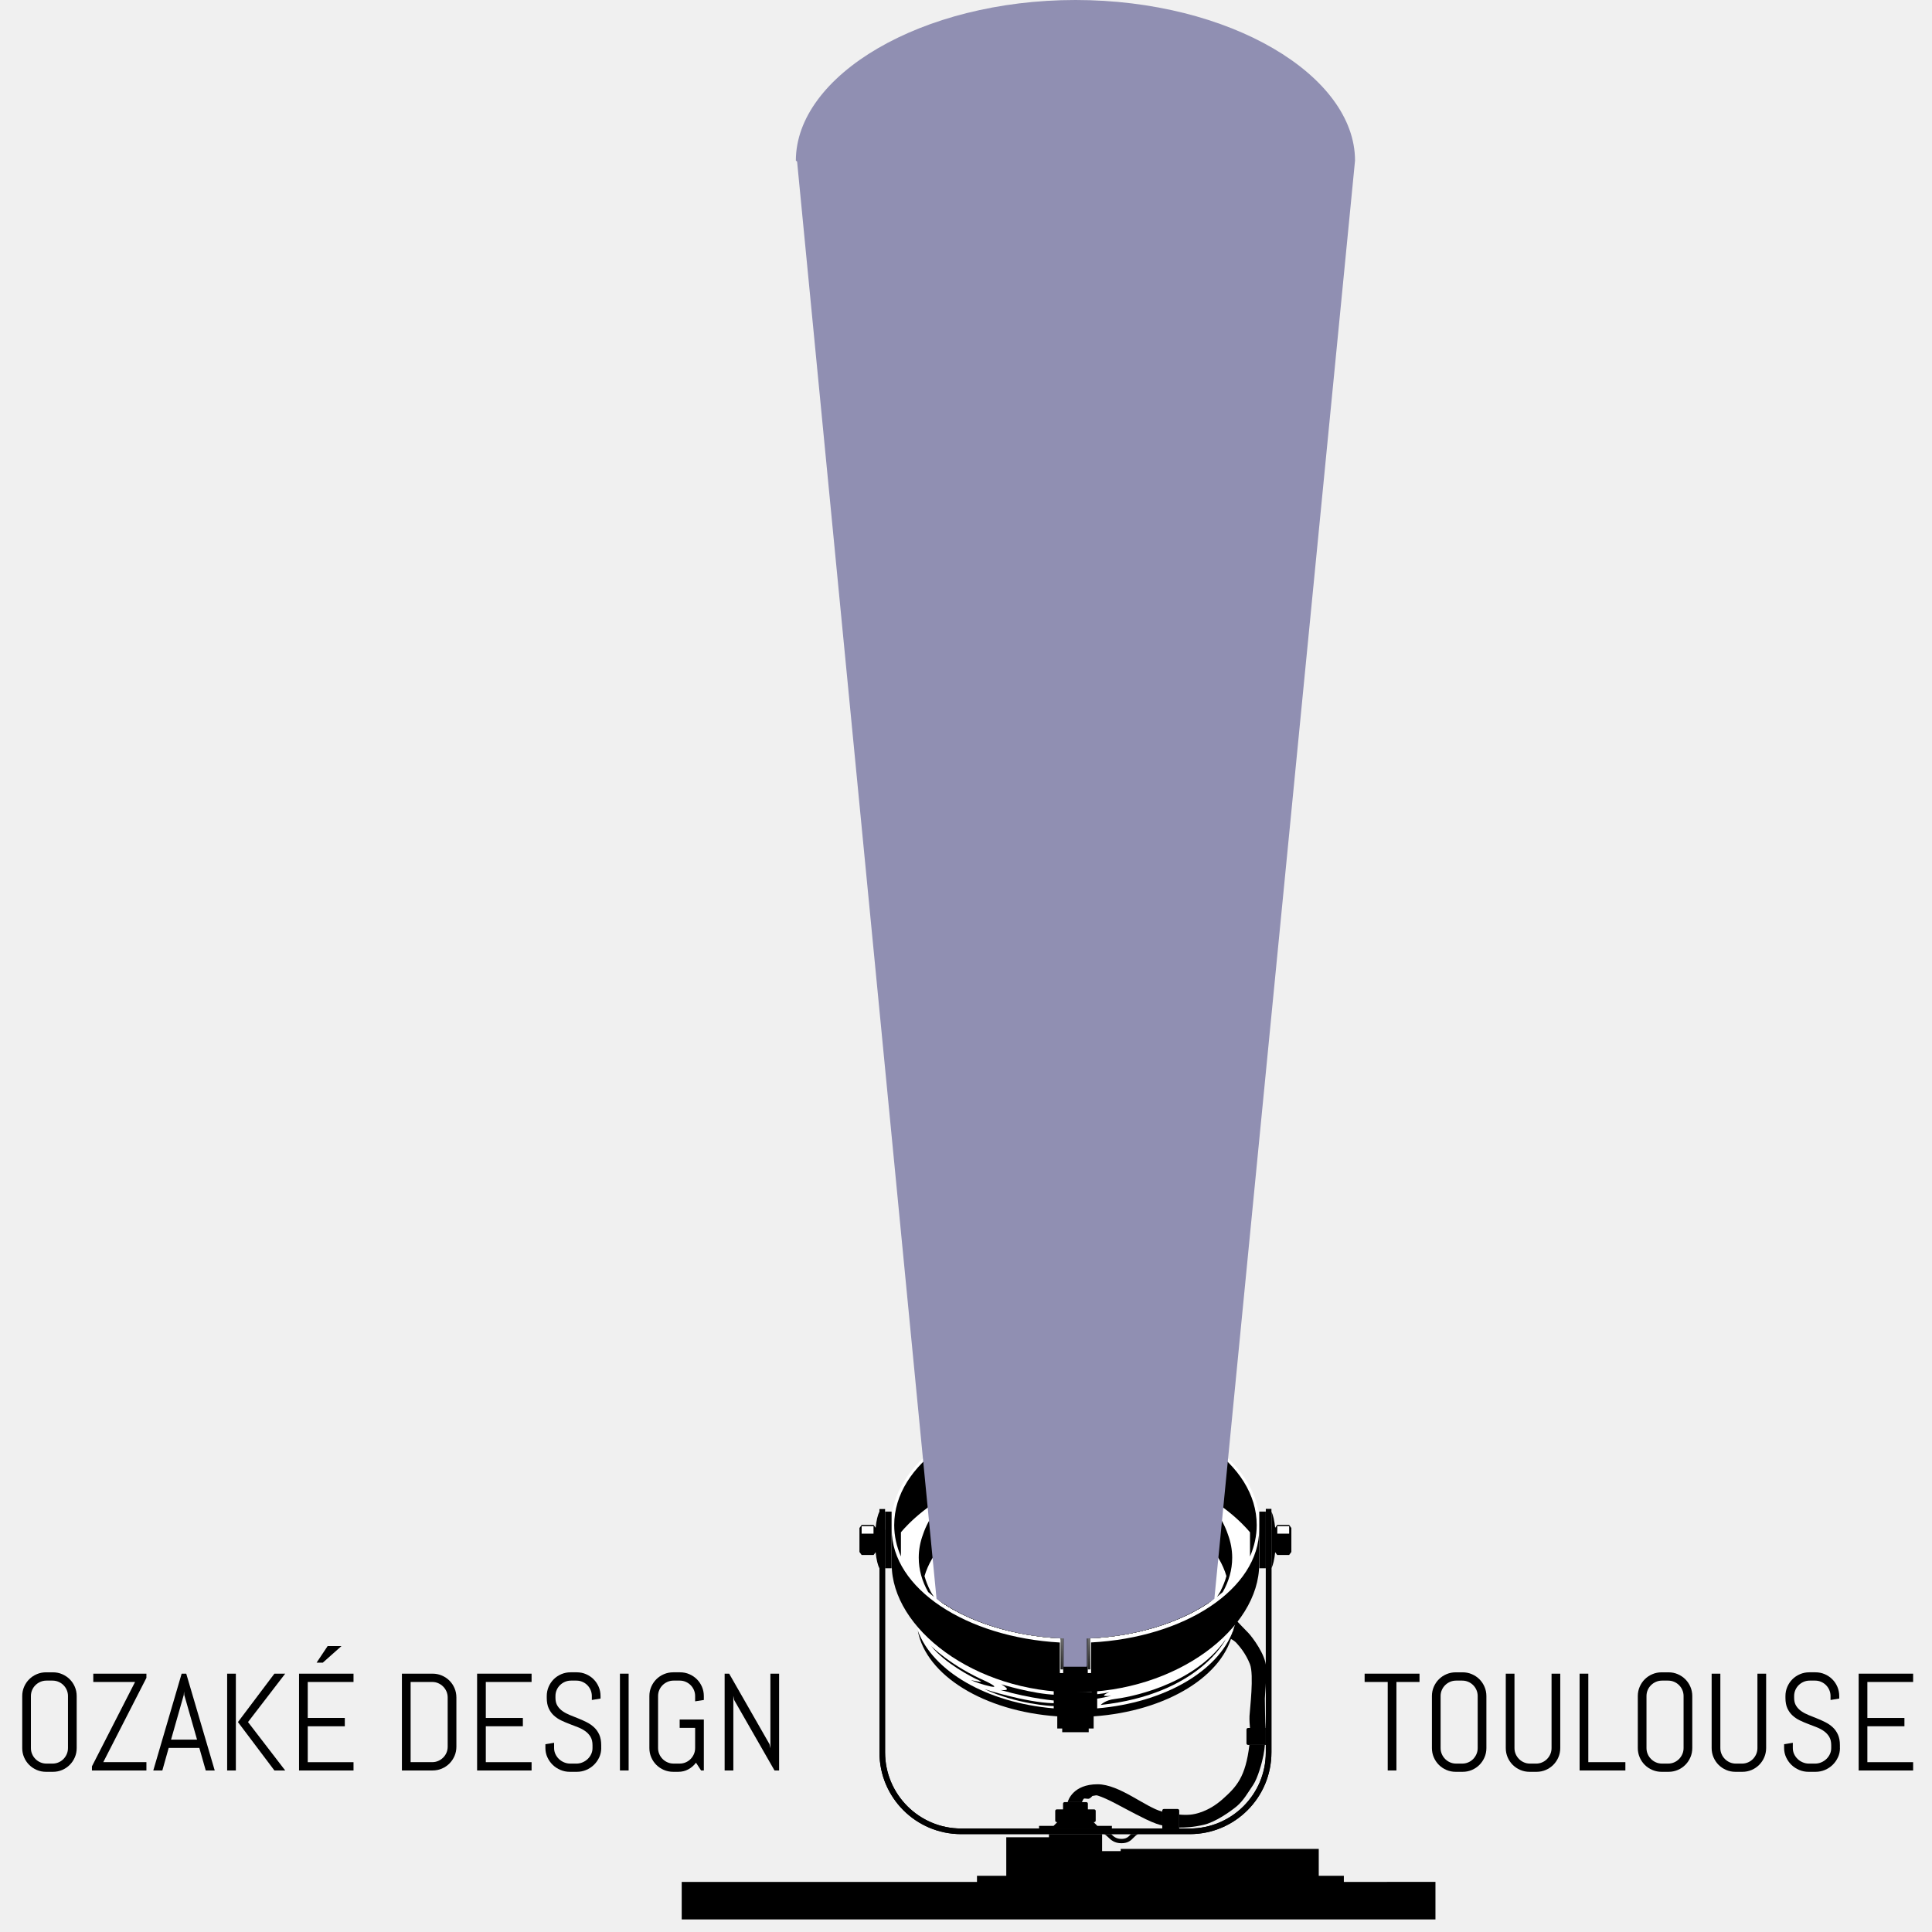
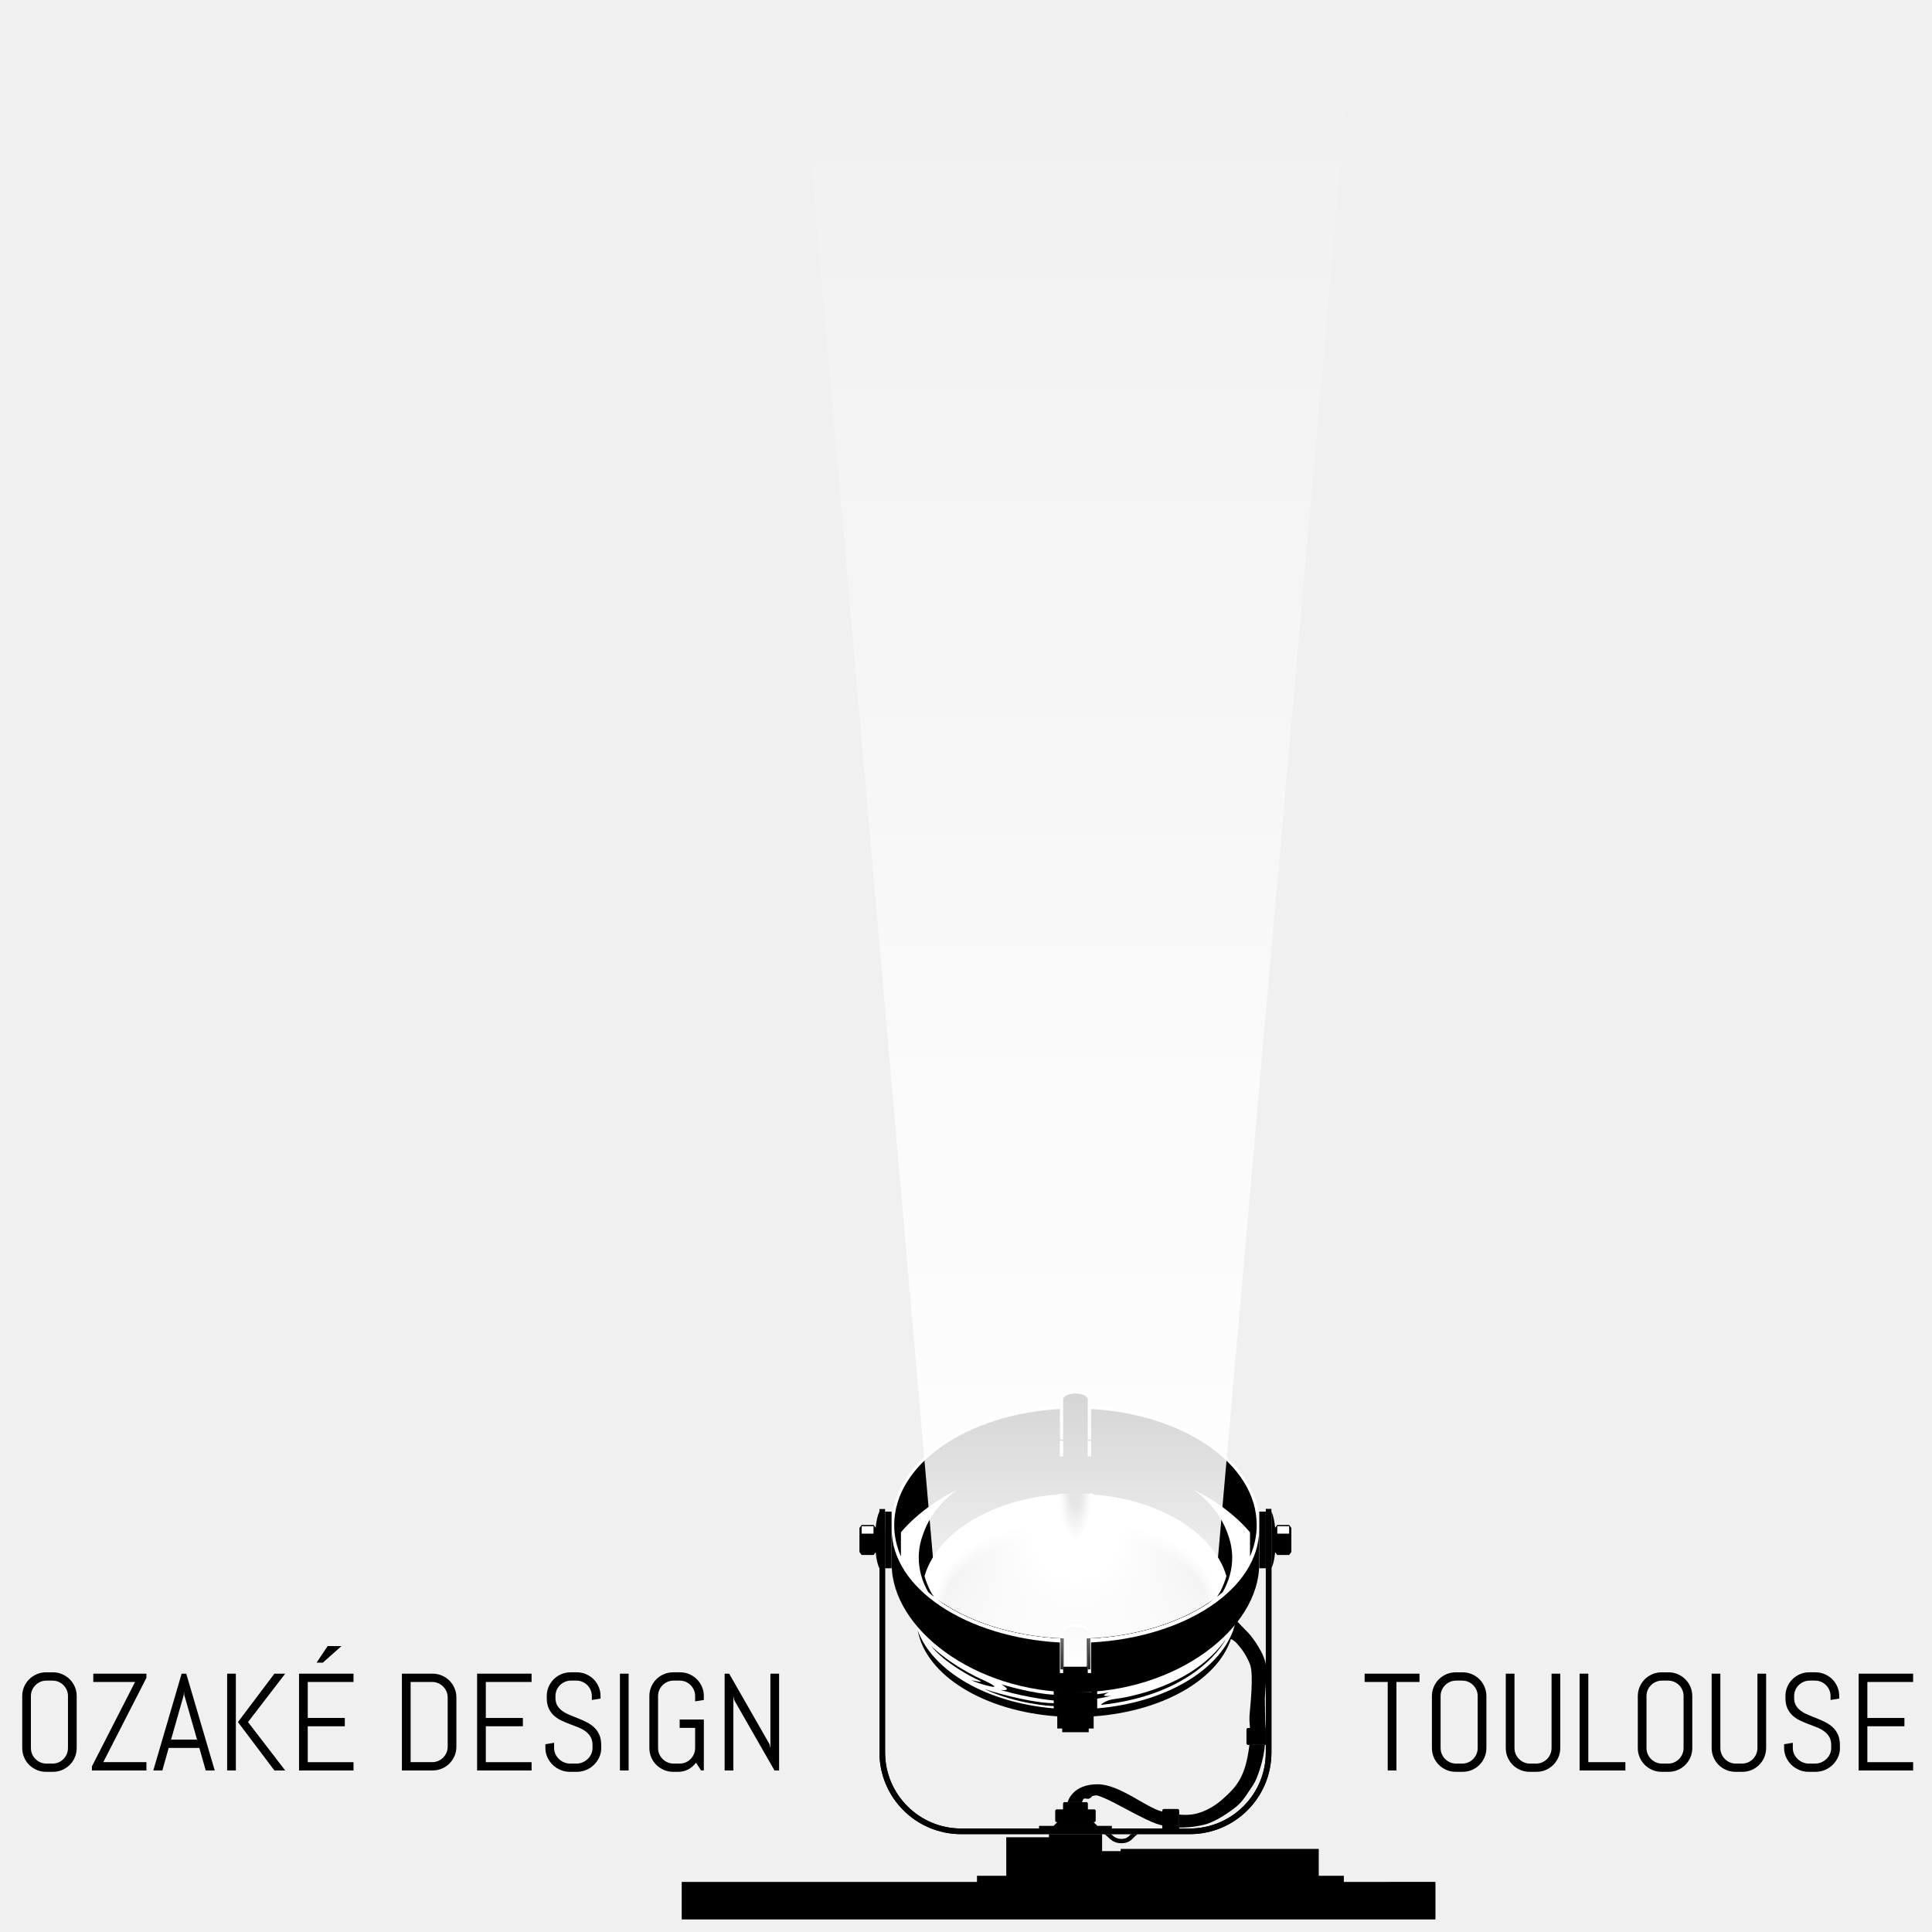
<svg xmlns="http://www.w3.org/2000/svg" version="1.1" x="0px" y="0px" width="217.888px" height="217.975px" viewBox="0 0 217.888 217.975" enable-background="new 0 0 217.888 217.975" xml:space="preserve">
  <g id="pin_reflection">
    <g>
      <polygon points="161.953,212.318 151.618,212.326 151.618,211.632 148.786,211.632 148.786,208.599 126.439,208.599     126.439,208.85 124.343,208.85 124.343,206.932 118.344,206.932 118.344,207.285 113.531,207.285 113.531,211.632     110.227,211.632 110.227,212.326 76.913,212.326 76.913,216.558 161.953,216.558   " />
      <path d="M123.807,206.003l-0.422-0.422l-0.018-0.001h0.078c0.098,0,0.176-0.078,0.176-0.176v-1.088    c0-0.098-0.078-0.176-0.176-0.176h-0.707v-0.644c0-0.096-0.078-0.174-0.176-0.174h-2.452c-0.096,0-0.175,0.078-0.175,0.174v0.644    h-0.705c-0.098,0-0.176,0.078-0.176,0.176v1.088c0,0.098,0.078,0.176,0.176,0.176h0.06l-0.423,0.423h-1.637v0.295h8.217v-0.295    H123.807z" />
      <path d="M133.043,206.298v-2.023c0-0.098-0.079-0.178-0.176-0.178h-1.559c-0.097,0-0.177,0.08-0.177,0.178v2.023H133.043z" />
      <path d="M140.808,196.869h2.006v-1.91h-2.006c-0.097,0-0.177,0.079-0.177,0.176v1.558    C140.631,196.791,140.711,196.869,140.808,196.869z" />
      <path d="M99.859,170.253v27.466c0,4.731,3.847,8.579,8.577,8.579h25.803c4.726,0,8.574-3.848,8.574-8.579v-27.485h0.634v27.485    c0,5.089-4.123,9.214-9.209,9.214h-25.803c-5.088,0-9.212-4.125-9.212-9.214v-27.466H99.859z" />
      <path d="M140.962,196.869c-0.43,3.621-1.441,4.71-3.015,6.112c-1.58,1.408-3.074,1.706-3.657,1.756    c-0.439,0.036-0.941,0.022-1.248-0.015v1.471c0.695-0.002,1.528-0.027,2.773-0.314c1.297-0.297,2.95-1.457,3.714-2.085    c0.764-0.631,1.314-1.622,1.847-2.399c0.533-0.78,1.012-2.534,1.173-3.362c0.089-0.465,0.134-0.882,0.157-1.163H140.962z" />
      <path d="M123.831,201.307c-2.769,0-3.325,1.831-3.373,2.014h1.609c0.023-0.051,0.149-0.342,0.216-0.387    c0.075-0.05,0.275,0.013,0.496,0.013c0.22,0,0.465-0.319,0.465-0.319s0.245-0.049,0.417-0.072    c0.171-0.025,0.929,0.293,1.592,0.612c0.661,0.318,2.643,1.419,4.014,2.08c0.979,0.472,1.531,0.632,1.865,0.701v-1.558    C129.28,203.94,126.326,201.307,123.831,201.307z" />
      <path d="M142.852,188.126c-0.049-1.452-1.606-3.47-1.992-3.874c-0.388-0.403-1.218-1.25-1.282-1.333l-0.051-0.371    c-0.159,0.789-0.71,2.327-0.71,2.327s0.425,0.205,0.69,0.498c0.335,0.368,1.044,1.176,1.518,2.389    c0.472,1.211-0.018,5.125-0.051,5.833c-0.021,0.473,0.022,1.037,0.053,1.363h1.767c-0.06-0.55-0.088-2.946-0.088-3.325    C142.707,191.239,142.903,189.575,142.852,188.126z" />
      <path d="M99.859,172.598v25.121c0,4.731,3.847,8.579,8.577,8.579h25.803c4.726,0,8.574-3.848,8.574-8.579v-25.121h0.634v25.121    c0,5.089-4.123,9.214-9.209,9.214h-25.803c-5.088,0-9.212-4.125-9.212-9.214v-25.121H99.859z" />
      <path d="M127.602,206.932c-0.02,0.02-0.039,0.041-0.06,0.062c-0.261,0.266-0.467,0.477-1.016,0.477    c-0.598,0-0.871-0.261-1.16-0.539h-0.796c0.165,0.078,0.3,0.2,0.452,0.347c0.314,0.304,0.704,0.68,1.504,0.68    c0.755,0,1.079-0.33,1.365-0.624c0.164-0.168,0.309-0.314,0.529-0.403H127.602z" />
      <path fill="#FFFFFF" d="M123.224,158.656c10.613,0.622,18.926,6.424,18.926,13.489c0,2.783-1.291,5.368-3.505,7.52    c0.403,0.891,0.623,1.826,0.623,2.79c0,5.898-8.027,10.675-17.932,10.675c-9.904,0-17.933-4.777-17.933-10.675    c0-0.965,0.219-1.9,0.622-2.79c-2.212-2.151-3.505-4.737-3.505-7.521c0-7.052,8.287-12.846,18.871-13.485l0.187,0.312    l-0.189,5.521l3.836-0.084l-0.127-5.437L123.224,158.656z" />
      <g>
        <g>
          <path d="M145.448,172.055h-1.351l-0.229,0.312c-0.082-0.809-0.232-1.451-0.42-1.803v6.36c0.188-0.348,0.338-0.991,0.42-1.799      l0.229,0.311h1.351l0.248-0.34v-2.703L145.448,172.055z" />
        </g>
        <rect x="144.109" y="172.195" fill="#FFFFFF" width="1.339" height="0.836" />
      </g>
      <g>
        <g>
          <path d="M99.225,170.547c-0.193,0.346-0.349,0.996-0.432,1.82l-0.228-0.312h-1.352l-0.247,0.339v2.703l0.247,0.34h1.352      l0.228-0.311c0.083,0.822,0.238,1.474,0.432,1.818V170.547z" />
        </g>
        <rect x="97.213" y="172.195" fill="#FFFFFF" width="1.34" height="0.836" />
      </g>
      <rect x="99.859" y="170.547" width="0.733" height="6.389" />
      <rect x="142.078" y="170.547" width="0.733" height="6.389" />
      <path d="M139.126,183.964c-1.702,4.602-7.787,8.142-15.337,8.781v-1.974h-4.904v1.974c-7.547-0.639-13.632-4.178-15.338-8.777    c0.939,5.073,7.485,9.097,15.737,9.677v1.37h0.558v0.418h2.99v-0.418h0.558v-1.37    C131.644,193.065,138.189,189.038,139.126,183.964z" />
      <path d="M123.357,192.6l-4.7-0.126c0,0-3.879-0.176-7.592-1.904c0,0,4.568,1.496,7.735,1.592l4.597,0.356L123.357,192.6z" />
      <path d="M138.304,184.928c-3.747,5.426-11.401,6.627-12.525,6.758c-1.123,0.131-1.593,0.672-1.593,0.672    C135.276,191.162,138.304,184.928,138.304,184.928z" />
      <path d="M112.957,190.022c0,0,3.551,1.098,6.147,1.19l0.064,0.667c0,0-2.693-0.18-6.313-1.215c0,0,0.752,0.091,0.752-0.093    C113.607,190.389,112.957,190.022,112.957,190.022z" />
      <path d="M105.06,185.715c0,0,2.245,2.26,6.195,3.982c0,0,2.195,1.062-0.169,0.403c-0.927-0.259-1.552-0.546-1.552-0.546    s1.759,0.401,0.917,0.03C109.61,189.211,106.59,187.634,105.06,185.715z" />
      <path d="M123.331,191.171c0,0,1.095-0.03,1.845-0.273c0,0-0.649,0.273-0.615,0.395c0.034,0.122,0.82,0.031,0.82,0.031    s-1.332,0.336-2.016,0.366L123.331,191.171z" />
      <g>
        <g>
          <path fill="#FFFFFF" d="M137.047,180.349c0-4.811-7.032-9.064-15.71-9.064c-8.676,0-15.712,4.253-15.712,9.064      c0.022,0.019,0.048,0.04,0.07,0.06c3.5,2.547,8.595,4.211,14.322,4.438v3.187h2.598v-3.185      c5.784-0.222,10.927-1.908,14.432-4.489C137.046,180.354,137.047,180.352,137.047,180.349z" />
          <radialGradient id="SVGID_1_" cx="121.336" cy="171.375" r="18.092" gradientUnits="userSpaceOnUse">
            <stop offset="0.286" style="stop-color:#FFFFFF" />
            <stop offset="1" style="stop-color:#F3F3F3" />
          </radialGradient>
          <path fill="url(#SVGID_1_)" d="M121.337,171.375c-8.653,0-15.669,4.223-15.674,9.001c0.022,0.019,0.047,0.039,0.07,0.059      c3.382,2.448,8.241,4.075,13.717,4.385c0.183,0.01,0.366,0.03,0.55,0.037l0,3.191h2.611l0.022-0.178l0-3.008      c0.118-0.005,0.235-0.024,0.352-0.03c5.613-0.277,10.596-1.936,14.025-4.457C137.004,175.598,129.992,171.375,121.337,171.375z" />
          <radialGradient id="SVGID_2_" cx="121.337" cy="171.465" r="18.028" gradientUnits="userSpaceOnUse">
            <stop offset="0.286" style="stop-color:#FFFFFF" />
            <stop offset="1" style="stop-color:#E7E7E7" />
          </radialGradient>
          <path fill="url(#SVGID_2_)" d="M121.338,171.465c-8.629,0-15.627,4.193-15.636,8.937c0.022,0.018,0.047,0.039,0.07,0.058      c3.382,2.435,8.229,4.053,13.69,4.36c0.173,0.01,0.348,0.039,0.522,0.046l0,3.195h2.625l0.043-0.169l0-3.017      c0.112-0.004,0.223-0.038,0.335-0.044c5.593-0.276,10.559-1.926,13.986-4.432C136.962,175.657,129.968,171.465,121.338,171.465z      " />
          <radialGradient id="SVGID_3_" cx="121.337" cy="171.556" r="17.964" gradientUnits="userSpaceOnUse">
            <stop offset="0.286" style="stop-color:#FFFFFF" />
            <stop offset="1" style="stop-color:#DBDBDB" />
          </radialGradient>
          <path fill="url(#SVGID_3_)" d="M121.338,171.556c-8.605,0-15.584,4.162-15.598,8.874c0.022,0.018,0.047,0.038,0.069,0.057      c3.382,2.422,8.217,4.031,13.662,4.336c0.164,0.009,0.329,0.049,0.495,0.056l0.001,3.199h2.638l0.065-0.16l0-3.027      c0.106-0.004,0.212-0.052,0.317-0.058c5.573-0.275,10.523-1.916,13.948-4.406C136.919,175.717,129.944,171.556,121.338,171.556z      " />
          <radialGradient id="SVGID_4_" cx="121.338" cy="171.647" r="17.9" gradientUnits="userSpaceOnUse">
            <stop offset="0.286" style="stop-color:#FFFFFF" />
            <stop offset="1" style="stop-color:#CECECE" />
          </radialGradient>
          <path fill="url(#SVGID_4_)" d="M121.339,171.647c-8.582,0-15.542,4.132-15.561,8.81c0.022,0.018,0.047,0.038,0.069,0.056      c3.381,2.409,8.205,4.009,13.635,4.311c0.155,0.009,0.311,0.059,0.468,0.065l0.001,3.204h2.651l0.086-0.151l-0.001-3.036      c0.1-0.004,0.2-0.066,0.299-0.071c5.553-0.274,10.487-1.905,13.91-4.381C136.876,175.777,129.921,171.647,121.339,171.647z" />
          <radialGradient id="SVGID_5_" cx="121.338" cy="171.737" r="17.836" gradientUnits="userSpaceOnUse">
            <stop offset="0.286" style="stop-color:#FFFFFF" />
            <stop offset="1" style="stop-color:#C2C2C2" />
          </radialGradient>
          <path fill="url(#SVGID_5_)" d="M121.339,171.737c-8.558,0-15.499,4.101-15.523,8.747c0.022,0.018,0.046,0.037,0.069,0.055      c3.381,2.396,8.194,3.987,13.608,4.287c0.146,0.008,0.293,0.068,0.44,0.074l0.001,3.208h2.665l0.108-0.142l-0.001-3.045      c0.094-0.004,0.188-0.08,0.282-0.085c5.533-0.274,10.451-1.895,13.872-4.355C136.834,175.837,129.897,171.737,121.339,171.737z" />
          <radialGradient id="SVGID_6_" cx="121.339" cy="171.828" r="17.772" gradientUnits="userSpaceOnUse">
            <stop offset="0.286" style="stop-color:#FFFFFF" />
            <stop offset="1" style="stop-color:#B6B6B6" />
          </radialGradient>
          <path fill="url(#SVGID_6_)" d="M121.34,171.828c-8.534,0-15.457,4.071-15.485,8.683c0.022,0.017,0.046,0.036,0.068,0.055      c3.381,2.383,8.182,3.965,13.58,4.262c0.137,0.008,0.275,0.078,0.413,0.083l0.001,3.212h2.678l0.13-0.133l-0.001-3.054      c0.088-0.003,0.176-0.094,0.264-0.099c5.513-0.273,10.415-1.884,13.833-4.33C136.791,175.897,129.873,171.828,121.34,171.828z" />
          <radialGradient id="SVGID_7_" cx="121.339" cy="171.918" r="17.708" gradientUnits="userSpaceOnUse">
            <stop offset="0.286" style="stop-color:#FFFFFF" />
            <stop offset="1" style="stop-color:#AAAAAA" />
          </radialGradient>
          <path fill="url(#SVGID_7_)" d="M121.341,171.918c-8.511,0-15.414,4.041-15.447,8.62c0.022,0.017,0.046,0.036,0.068,0.054      c3.381,2.37,8.17,3.943,13.553,4.237c0.128,0.007,0.256,0.087,0.385,0.093l0.002,3.216h2.692l0.151-0.124l-0.001-3.063      c0.082-0.003,0.165-0.109,0.247-0.113c5.493-0.272,10.379-1.874,13.795-4.304C136.748,175.957,129.85,171.918,121.341,171.918z" />
          <radialGradient id="SVGID_8_" cx="121.34" cy="172.009" r="17.644" gradientUnits="userSpaceOnUse">
            <stop offset="0.286" style="stop-color:#FFFFFF" />
            <stop offset="1" style="stop-color:#9E9E9E" />
          </radialGradient>
          <path fill="url(#SVGID_8_)" d="M121.341,172.009c-8.487,0-15.372,4.01-15.409,8.556c0.022,0.017,0.046,0.035,0.068,0.053      c3.381,2.357,8.158,3.921,13.525,4.213c0.119,0.007,0.238,0.097,0.358,0.102l0.002,3.22h2.705l0.173-0.115l-0.001-3.072      c0.077-0.003,0.153-0.123,0.229-0.126c5.474-0.271,10.343-1.863,13.757-4.279C136.705,176.016,129.826,172.009,121.341,172.009z      " />
          <radialGradient id="SVGID_9_" cx="121.34" cy="172.1" r="17.58" gradientUnits="userSpaceOnUse">
            <stop offset="0.286" style="stop-color:#FFFFFF" />
            <stop offset="1" style="stop-color:#929292" />
          </radialGradient>
          <path fill="url(#SVGID_9_)" d="M121.342,172.1c-8.464,0-15.329,3.98-15.371,8.493c0.022,0.017,0.045,0.035,0.067,0.052      c3.381,2.344,8.146,3.899,13.498,4.188c0.11,0.006,0.22,0.107,0.33,0.111l0.002,3.225h2.718l0.194-0.107l-0.001-3.081      c0.071-0.003,0.141-0.137,0.211-0.14c5.454-0.27,10.307-1.853,13.719-4.254C136.663,176.076,129.803,172.1,121.342,172.1z" />
          <radialGradient id="SVGID_10_" cx="121.341" cy="172.19" r="17.516" gradientUnits="userSpaceOnUse">
            <stop offset="0.286" style="stop-color:#FFFFFF" />
            <stop offset="1" style="stop-color:#868686" />
          </radialGradient>
          <path fill="url(#SVGID_10_)" d="M121.342,172.19c-8.44,0-15.286,3.949-15.333,8.429c0.021,0.016,0.045,0.034,0.067,0.051      c3.381,2.331,8.134,3.877,13.471,4.163c0.1,0.006,0.201,0.116,0.303,0.12l0.002,3.229h2.732l0.216-0.098l-0.002-3.091      c0.065-0.002,0.129-0.151,0.194-0.154c5.434-0.269,10.271-1.843,13.68-4.228C136.62,176.136,129.779,172.19,121.342,172.19z" />
          <radialGradient id="SVGID_11_" cx="121.341" cy="172.281" r="17.452" gradientUnits="userSpaceOnUse">
            <stop offset="0.286" style="stop-color:#FFFFFF" />
            <stop offset="1" style="stop-color:#797979" />
          </radialGradient>
          <path fill="url(#SVGID_11_)" d="M121.343,172.281c-8.416,0-15.244,3.919-15.295,8.365c0.021,0.016,0.045,0.033,0.067,0.05      c3.381,2.318,8.122,3.855,13.443,4.139c0.091,0.005,0.183,0.126,0.275,0.13l0.003,3.233h2.745l0.238-0.089l-0.002-3.1      c0.059-0.002,0.117-0.165,0.176-0.168c5.414-0.268,10.235-1.832,13.642-4.203C136.577,176.196,129.755,172.281,121.343,172.281z      " />
          <radialGradient id="SVGID_12_" cx="121.342" cy="172.371" r="17.388" gradientUnits="userSpaceOnUse">
            <stop offset="0.286" style="stop-color:#FFFFFF" />
            <stop offset="1" style="stop-color:#6D6D6D" />
          </radialGradient>
          <path fill="url(#SVGID_12_)" d="M121.343,172.371c-8.393,0-15.201,3.889-15.257,8.302c0.021,0.016,0.045,0.033,0.066,0.049      c3.38,2.305,8.11,3.833,13.416,4.114c0.082,0.005,0.165,0.136,0.248,0.139l0.003,3.237h2.759l0.259-0.08l-0.002-3.109      c0.053-0.002,0.106-0.179,0.158-0.181c5.394-0.267,10.199-1.822,13.604-4.177C136.535,176.256,129.732,172.371,121.343,172.371z      " />
          <radialGradient id="SVGID_13_" cx="121.343" cy="172.462" r="17.324" gradientUnits="userSpaceOnUse">
            <stop offset="0.286" style="stop-color:#FFFFFF" />
            <stop offset="1" style="stop-color:#616161" />
          </radialGradient>
          <path fill="url(#SVGID_13_)" d="M121.344,172.462c-8.369,0-15.159,3.858-15.219,8.238c0.021,0.016,0.044,0.032,0.066,0.048      c3.38,2.292,8.099,3.8,13.389,4.089c0.073,0.004,0.147,0.145,0.22,0.148l0.003,3.241h2.772l0.281-0.071l-0.002-3.118      c0.047-0.002,0.094-0.193,0.141-0.195c5.374-0.267,10.163-1.811,13.566-4.152C136.492,176.316,129.708,172.462,121.344,172.462z      " />
          <radialGradient id="SVGID_14_" cx="121.343" cy="172.553" r="17.26" gradientUnits="userSpaceOnUse">
            <stop offset="0.286" style="stop-color:#FFFFFF" />
            <stop offset="1" style="stop-color:#555555" />
          </radialGradient>
          <path fill="url(#SVGID_14_)" d="M121.344,172.553c-8.345,0-15.116,3.828-15.181,8.175c0.021,0.016,0.044,0.032,0.066,0.047      c3.38,2.28,8.087,3.777,13.361,4.065c0.064,0.003,0.128,0.155,0.193,0.157l0.003,3.246h2.785l0.303-0.062l-0.002-3.127      c0.041-0.002,0.082-0.207,0.123-0.209c5.354-0.266,10.127-1.801,13.527-4.127C136.449,176.375,129.684,172.553,121.344,172.553z      " />
          <radialGradient id="SVGID_15_" cx="121.344" cy="172.643" r="17.196" gradientUnits="userSpaceOnUse">
            <stop offset="0.286" style="stop-color:#FFFFFF" />
            <stop offset="1" style="stop-color:#494949" />
          </radialGradient>
          <path fill="url(#SVGID_15_)" d="M121.345,172.643c-8.322,0-15.074,3.797-15.143,8.111c0.021,0.015,0.044,0.031,0.065,0.047      c3.38,2.267,8.076,3.754,13.334,4.04c0.055,0.003,0.11,0.164,0.165,0.167l0.004,3.25h2.799l0.324-0.053l-0.002-3.136      c0.035-0.001,0.07-0.221,0.105-0.223c5.334-0.265,10.091-1.79,13.489-4.101C136.406,176.435,129.661,172.643,121.345,172.643z" />
          <radialGradient id="SVGID_16_" cx="121.344" cy="172.734" r="17.133" gradientUnits="userSpaceOnUse">
            <stop offset="0.286" style="stop-color:#FFFFFF" />
            <stop offset="1" style="stop-color:#3D3D3D" />
          </radialGradient>
          <path fill="url(#SVGID_16_)" d="M121.345,172.734c-8.298,0-15.031,3.767-15.105,8.048c0.021,0.015,0.044,0.031,0.065,0.046      c3.38,2.254,8.064,3.731,13.306,4.015c0.046,0.002,0.092,0.174,0.138,0.176l0.004,3.254h2.812l0.346-0.044l-0.003-3.146      c0.029-0.001,0.059-0.235,0.088-0.237c5.314-0.264,10.055-1.78,13.451-4.076C136.364,176.495,129.637,172.734,121.345,172.734z" />
          <radialGradient id="SVGID_17_" cx="121.345" cy="172.824" r="17.069" gradientUnits="userSpaceOnUse">
            <stop offset="0.286" style="stop-color:#FFFFFF" />
            <stop offset="1" style="stop-color:#313131" />
          </radialGradient>
          <path fill="url(#SVGID_17_)" d="M121.346,172.824c-8.275,0-14.989,3.737-15.067,7.984c0.021,0.015,0.043,0.03,0.065,0.045      c3.38,2.241,8.052,3.708,13.279,3.991c0.037,0.002,0.073,0.184,0.11,0.185l0.004,3.258h2.826l0.367-0.036l-0.003-3.155      c0.024-0.001,0.047-0.249,0.07-0.25c5.294-0.263,10.019-1.77,13.413-4.05C136.321,176.555,129.613,172.824,121.346,172.824z" />
          <radialGradient id="SVGID_18_" cx="121.345" cy="172.915" r="17.005" gradientUnits="userSpaceOnUse">
            <stop offset="0.286" style="stop-color:#FFFFFF" />
            <stop offset="1" style="stop-color:#242424" />
          </radialGradient>
          <path fill="url(#SVGID_18_)" d="M121.346,172.915c-8.251,0-14.946,3.706-15.029,7.921c0.021,0.015,0.043,0.029,0.064,0.044      c3.38,2.228,8.04,3.685,13.252,3.966c0.027,0.001,0.055,0.193,0.083,0.194l0.004,3.262h2.839l0.389-0.027l-0.003-3.164      c0.018-0.001,0.035-0.263,0.053-0.264c5.274-0.262,9.983-1.759,13.375-4.025C136.278,176.615,129.59,172.915,121.346,172.915z" />
          <radialGradient id="SVGID_19_" cx="121.346" cy="173.006" r="16.941" gradientUnits="userSpaceOnUse">
            <stop offset="0.286" style="stop-color:#FFFFFF" />
            <stop offset="1" style="stop-color:#181818" />
          </radialGradient>
          <path fill="url(#SVGID_19_)" d="M121.347,173.006c-8.227,0-14.904,3.676-14.991,7.857c0.021,0.014,0.043,0.029,0.064,0.043      c3.38,2.215,8.028,3.662,13.224,3.941c0.018,0.001,0.037,0.203,0.055,0.204l0.005,3.267h2.852l0.411-0.018l-0.003-3.173      c0.012,0,0.023-0.277,0.035-0.278c5.254-0.261,9.947-1.749,13.336-3.999C136.235,176.674,129.566,173.006,121.347,173.006z" />
          <radialGradient id="SVGID_20_" cx="121.346" cy="173.096" r="16.878" gradientUnits="userSpaceOnUse">
            <stop offset="0.286" style="stop-color:#FFFFFF" />
            <stop offset="1" style="stop-color:#0C0C0C" />
          </radialGradient>
          <path fill="url(#SVGID_20_)" d="M121.348,173.096c-8.204,0-14.861,3.645-14.953,7.794c0.021,0.014,0.043,0.028,0.064,0.042      c3.38,2.202,8.016,3.639,13.197,3.917c0.009,0,0.019,0.212,0.028,0.213l0.005,3.271h2.866l0.432-0.009l-0.003-3.182      c0.006,0,0.011-0.291,0.017-0.292c5.234-0.26,9.911-1.738,13.298-3.974C136.193,176.734,129.543,173.096,121.348,173.096z" />
          <radialGradient id="SVGID_21_" cx="121.347" cy="173.187" r="16.814" gradientUnits="userSpaceOnUse">
            <stop offset="0.286" style="stop-color:#FFFFFF" />
            <stop offset="1" style="stop-color:#000000" />
          </radialGradient>
          <path fill="url(#SVGID_21_)" d="M106.433,180.917c3.385,2.212,8.035,3.674,13.233,3.933l0.005,3.497h3.333l-0.004-3.497      c5.214-0.26,9.875-1.728,13.26-3.949c-0.11-4.108-6.741-7.715-14.912-7.715C113.168,173.187,106.529,176.802,106.433,180.917z" />
        </g>
      </g>
      <path fill="#FFFFFF" d="M123.168,164.594l-0.032-1.994l-0.411-0.018v-4.994c0-0.357-0.621-0.646-1.389-0.646    c-0.765,0-1.386,0.289-1.386,0.646v4.972l-0.445,0.04l-0.183,1.933L123.168,164.594z" />
      <path fill="#FFFFFF" d="M123.168,190.888l-0.032-1.993l-0.411-0.019v-4.994c0-0.355-0.621-0.646-1.389-0.646    c-0.765,0-1.386,0.291-1.386,0.646v4.973l-0.445,0.041l-0.183,1.933L123.168,190.888z" />
      <path d="M123.098,185.307v3.452h-0.373v-4.548c0-0.357-0.621-0.647-1.389-0.647c-0.765,0-1.386,0.29-1.386,0.647v4.548h-0.373    v-3.446c-10.569-0.585-18.972-6.091-18.972-12.772v3.948c0,7.222,9.282,14.445,20.731,14.445c11.452,0,20.73-7.223,20.73-14.445    v-3.948C142.067,179.246,133.725,184.755,123.098,185.307z" />
      <path d="M141.786,172.063c0-6.877-8.217-12.517-18.688-13.091v3.458l-0.373,0.002v-4.564c0-0.356-0.621-0.646-1.389-0.646    c-0.765,0-1.386,0.29-1.386,0.646v4.543l-0.357,0.006l-0.015-3.445c-10.47,0.574-18.691,6.214-18.691,13.091    c0,1.228,0.269,2.415,0.759,3.543v-2.722c0,0,2.18-2.79,6.336-4.798c-1.858,1.341-3.206,3.122-3.851,5.052    c-0.309,0.837-0.475,1.708-0.475,2.604c0,1.362,0.376,2.668,1.064,3.878c0.21,0.184,0.426,0.364,0.65,0.541    c-0.16-0.233-0.304-0.472-0.44-0.712c0.01,0.008,0.018,0.015,0.027,0.024c-0.276-0.535-0.494-1.089-0.651-1.654    c1.558-5.286,8.591-9.279,17.032-9.279c8.444,0,15.474,3.993,17.032,9.279c-0.158,0.569-0.377,1.123-0.654,1.66    c0.009-0.008,0.017-0.015,0.025-0.023c-0.135,0.239-0.277,0.476-0.436,0.706c0.224-0.177,0.441-0.357,0.65-0.539    c0.69-1.211,1.066-2.518,1.066-3.879c0-0.894-0.167-1.76-0.472-2.594c-0.645-1.935-1.992-3.721-3.854-5.065    c4.156,2.011,6.335,4.8,6.335,4.8v2.722C141.519,174.478,141.786,173.291,141.786,172.063z M119.95,164.317h-0.378v-1.757h0.378    V164.317z M123.098,164.317h-0.377v-1.757h0.377V164.317z" />
      <radialGradient id="SVGID_22_" cx="121.338" cy="168.625" r="2.006" gradientTransform="matrix(1 0 0 2.873 0 -315.832)" gradientUnits="userSpaceOnUse">
        <stop offset="0.285" style="stop-color:#000000" />
        <stop offset="0.892" style="stop-color:#FFFFFF" />
      </radialGradient>
      <path fill="url(#SVGID_22_)" d="M119.394,168.551c0,0,0.359,5.585,1.983,5.585c1.627,0,1.903-5.634,1.903-5.634L119.394,168.551z" />
    </g>
-     <path fill="#908FB2" d="M89.932,18.234c-0.045-0.039-0.097-0.081-0.141-0.119C89.802,8.499,103.923,0,121.337,0   c17.418,0,31.532,8.499,31.542,18.114l-15.87,162.261c-3.429,2.521-8.411,4.18-14.025,4.457c-0.117,0.006-0.235,0.025-0.352,0.03   l0,3.008l-0.022,0.178H120l0-3.191c-0.184-0.007-0.367-0.027-0.55-0.037c-5.476-0.31-10.335-1.937-13.717-4.385   c-0.022-0.02-0.048-0.04-0.07-0.059L89.932,18.234z" />
+     <linearGradient id="SVGID_23_" gradientUnits="userSpaceOnUse" x1="121.406" y1="188.048" x2="121.406" y2="-0.12">
+       <stop offset="0" style="stop-color:#FFFFFF" />
+       <stop offset="1" style="stop-color:#FFFFFF;stop-opacity:0" />
+     </linearGradient>
+     <path fill="url(#SVGID_23_)" d="M89.932,0c-0.045-0.039,62.948-0.12,62.948-0.12l-15.87,180.495   c-3.429,2.521-8.411,4.18-14.025,4.457c-0.117,0.006-0.235,0.025-0.352,0.03l0,3.008l-0.022,0.178H120l0-3.191   c-0.184-0.007-0.367-0.027-0.55-0.037c-5.476-0.31-10.335-1.937-13.717-4.385c-0.022-0.02-0.048-0.04-0.07-0.059L89.932,0z" />
  </g>
  <g id="text">
    <g>
      <path d="M8.443,198.265c-0.14,0.325-0.331,0.609-0.575,0.854c-0.244,0.243-0.528,0.436-0.853,0.575    c-0.325,0.139-0.673,0.209-1.043,0.209H5.195c-0.371,0-0.72-0.07-1.047-0.209c-0.327-0.14-0.613-0.332-0.856-0.575    c-0.244-0.244-0.436-0.528-0.575-0.854c-0.14-0.324-0.209-0.673-0.209-1.043v-5.864c0-0.37,0.07-0.718,0.209-1.043    s0.332-0.609,0.575-0.854c0.244-0.243,0.529-0.435,0.856-0.574c0.328-0.14,0.677-0.21,1.047-0.21h0.777    c0.371,0,0.718,0.07,1.043,0.21c0.325,0.14,0.609,0.331,0.853,0.574c0.244,0.244,0.435,0.528,0.575,0.854s0.209,0.673,0.209,1.043    v5.864C8.652,197.592,8.582,197.94,8.443,198.265z M7.67,191.357c0-0.243-0.046-0.471-0.137-0.682s-0.216-0.395-0.373-0.552    s-0.341-0.282-0.552-0.373c-0.21-0.092-0.438-0.138-0.682-0.138H5.24c-0.244,0-0.471,0.046-0.682,0.138    c-0.211,0.091-0.396,0.216-0.556,0.373c-0.16,0.157-0.286,0.341-0.377,0.552s-0.137,0.438-0.137,0.682v5.864    c0,0.243,0.046,0.471,0.137,0.682s0.217,0.396,0.377,0.556c0.16,0.16,0.345,0.286,0.556,0.377c0.21,0.092,0.438,0.138,0.682,0.138    h0.685c0.244,0,0.471-0.046,0.682-0.138c0.211-0.091,0.395-0.217,0.552-0.377s0.282-0.345,0.373-0.556s0.137-0.438,0.137-0.682    V191.357z" />
      <path d="M10.373,199.75v-0.465l4.866-9.52h-4.714v-0.937h5.994v0.473l-4.867,9.512h4.867v0.937H10.373z" />
      <path d="M22.49,197.206h-3.458l-0.716,2.544h-1.021l3.199-10.921h0.518l3.214,10.921h-1.013L22.49,197.206z M19.299,196.27h2.932    l-1.439-5.034l-0.03-0.403l-0.031,0.403L19.299,196.27z" />
      <path d="M25.628,199.75v-10.921h0.982v10.921H25.628z M30.959,199.75l-4.113-5.46l4.113-5.461h1.218l-4.196,5.461l4.196,5.46    H30.959z" />
      <path d="M33.739,199.75v-10.921h6.146v0.937h-5.164v4.06h4.181v0.937h-4.181v4.052h5.164v0.937H33.739z M36.419,187.588h-0.701    l1.249-1.874h1.561L36.419,187.588z" />
      <path d="M51.282,198.112c-0.14,0.325-0.332,0.609-0.575,0.854c-0.244,0.243-0.529,0.436-0.857,0.575    c-0.327,0.14-0.676,0.209-1.047,0.209h-3.458v-10.921h3.458c0.371,0,0.72,0.07,1.047,0.209c0.328,0.141,0.613,0.332,0.857,0.575    c0.244,0.244,0.436,0.529,0.575,0.857c0.14,0.327,0.209,0.676,0.209,1.047v5.552C51.491,197.44,51.421,197.788,51.282,198.112z     M50.509,191.518c0-0.244-0.046-0.471-0.137-0.682s-0.217-0.396-0.377-0.556c-0.16-0.16-0.345-0.286-0.556-0.377    c-0.21-0.092-0.438-0.138-0.682-0.138h-2.429v9.048h2.429c0.244,0,0.471-0.046,0.682-0.138c0.211-0.091,0.396-0.215,0.556-0.373    c0.16-0.157,0.286-0.341,0.377-0.552s0.137-0.438,0.137-0.682V191.518z" />
      <path d="M53.829,199.75v-10.921h6.146v0.937h-5.164v4.06h4.181v0.937h-4.181v4.052h5.164v0.937H53.829z" />
      <path d="M67.834,197.222c0,0.37-0.075,0.719-0.225,1.043c-0.15,0.325-0.351,0.609-0.602,0.854    c-0.251,0.243-0.543,0.436-0.876,0.575c-0.333,0.139-0.684,0.209-1.055,0.209h-0.785c-0.371,0-0.722-0.07-1.055-0.209    c-0.333-0.14-0.625-0.332-0.875-0.575c-0.251-0.244-0.452-0.528-0.602-0.854c-0.15-0.324-0.225-0.673-0.225-1.043v-0.435    l0.982-0.159v0.594c0,0.243,0.05,0.471,0.149,0.682c0.099,0.211,0.232,0.396,0.399,0.556c0.168,0.16,0.362,0.286,0.583,0.377    c0.221,0.092,0.453,0.138,0.697,0.138h0.685c0.244,0,0.475-0.046,0.693-0.138c0.218-0.091,0.411-0.217,0.579-0.377    s0.301-0.345,0.4-0.556s0.148-0.438,0.148-0.682v-0.327c0-0.376-0.074-0.688-0.221-0.938c-0.147-0.248-0.343-0.46-0.586-0.636    c-0.244-0.175-0.519-0.323-0.826-0.445c-0.308-0.122-0.624-0.244-0.948-0.365c-0.325-0.122-0.641-0.257-0.948-0.404    c-0.307-0.146-0.583-0.331-0.826-0.552s-0.439-0.491-0.586-0.812c-0.147-0.319-0.221-0.713-0.221-1.18v-0.206    c0-0.37,0.07-0.718,0.209-1.043s0.332-0.609,0.575-0.854c0.244-0.243,0.529-0.435,0.856-0.574c0.328-0.14,0.677-0.21,1.047-0.21    h0.701c0.371,0,0.718,0.07,1.043,0.21c0.325,0.14,0.609,0.331,0.853,0.574c0.244,0.244,0.435,0.528,0.575,0.854    s0.209,0.673,0.209,1.043v0.282l-0.982,0.159v-0.441c0-0.243-0.046-0.471-0.137-0.682s-0.216-0.395-0.373-0.552    s-0.341-0.282-0.552-0.373c-0.21-0.092-0.438-0.138-0.682-0.138h-0.609c-0.244,0-0.471,0.046-0.682,0.138    c-0.211,0.091-0.396,0.216-0.556,0.373c-0.16,0.157-0.286,0.341-0.377,0.552s-0.137,0.438-0.137,0.682v0.206    c0,0.35,0.074,0.645,0.221,0.883c0.147,0.239,0.343,0.443,0.586,0.613s0.519,0.317,0.826,0.441    c0.307,0.125,0.623,0.252,0.948,0.381c0.325,0.13,0.641,0.271,0.948,0.427c0.307,0.155,0.583,0.346,0.826,0.571    s0.439,0.501,0.586,0.826c0.147,0.325,0.221,0.721,0.221,1.188V197.222z" />
      <path d="M69.943,199.75v-10.921h0.982v10.921H69.943z" />
      <path d="M79.409,199.75h-0.312l-0.571-0.876c-0.239,0.315-0.528,0.565-0.868,0.75c-0.34,0.186-0.719,0.278-1.135,0.278h-0.571    c-0.371,0-0.72-0.07-1.047-0.209c-0.327-0.14-0.613-0.332-0.856-0.575c-0.244-0.244-0.436-0.528-0.575-0.854    c-0.14-0.324-0.209-0.673-0.209-1.043v-5.864c0-0.37,0.07-0.718,0.209-1.043s0.332-0.609,0.575-0.854    c0.244-0.243,0.529-0.435,0.856-0.574c0.328-0.14,0.677-0.21,1.047-0.21h0.777c0.371,0,0.718,0.07,1.043,0.21    c0.325,0.14,0.609,0.331,0.853,0.574c0.244,0.244,0.435,0.528,0.575,0.854s0.209,0.673,0.209,1.043v0.441l-0.982,0.152v-0.594    c0-0.243-0.046-0.471-0.137-0.682s-0.216-0.395-0.373-0.552s-0.341-0.282-0.552-0.373c-0.21-0.092-0.438-0.138-0.682-0.138h-0.685    c-0.244,0-0.471,0.046-0.682,0.138c-0.211,0.091-0.396,0.216-0.556,0.373c-0.16,0.157-0.286,0.341-0.377,0.552    s-0.137,0.438-0.137,0.682v5.864c0,0.243,0.046,0.471,0.137,0.682s0.217,0.396,0.377,0.556c0.16,0.16,0.345,0.286,0.556,0.377    c0.21,0.092,0.438,0.138,0.682,0.138h0.685c0.244,0,0.471-0.046,0.682-0.138c0.211-0.091,0.395-0.217,0.552-0.377    s0.282-0.345,0.373-0.556s0.137-0.438,0.137-0.682v-2.277h-1.744v-0.937h2.727V199.75z" />
      <path d="M87.383,199.75l-4.554-7.951l-0.091-0.472v8.423h-0.982v-10.921h0.51l4.554,7.958l0.099,0.465v-8.423h0.982v10.921H87.383    z" />
    </g>
    <g>
      <path d="M157.549,189.766v9.984h-0.982v-9.984h-2.605v-0.937h6.192v0.937H157.549z" />
      <path d="M167.49,198.265c-0.14,0.325-0.331,0.609-0.574,0.854c-0.244,0.243-0.528,0.436-0.854,0.575    c-0.325,0.139-0.673,0.209-1.043,0.209h-0.777c-0.37,0-0.72-0.07-1.047-0.209c-0.327-0.14-0.613-0.332-0.856-0.575    c-0.244-0.244-0.436-0.528-0.575-0.854c-0.14-0.324-0.21-0.673-0.21-1.043v-5.864c0-0.37,0.07-0.718,0.21-1.043    s0.331-0.609,0.575-0.854c0.243-0.243,0.529-0.435,0.856-0.574s0.677-0.21,1.047-0.21h0.777c0.37,0,0.718,0.07,1.043,0.21    s0.609,0.331,0.854,0.574c0.243,0.244,0.435,0.528,0.574,0.854s0.21,0.673,0.21,1.043v5.864    C167.7,197.592,167.63,197.94,167.49,198.265z M166.718,191.357c0-0.243-0.046-0.471-0.138-0.682    c-0.091-0.211-0.216-0.395-0.373-0.552s-0.341-0.282-0.552-0.373c-0.211-0.092-0.438-0.138-0.682-0.138h-0.686    c-0.243,0-0.471,0.046-0.682,0.138c-0.211,0.091-0.396,0.216-0.556,0.373s-0.286,0.341-0.377,0.552    c-0.092,0.211-0.138,0.438-0.138,0.682v5.864c0,0.243,0.046,0.471,0.138,0.682c0.091,0.211,0.217,0.396,0.377,0.556    s0.345,0.286,0.556,0.377c0.211,0.092,0.438,0.138,0.682,0.138h0.686c0.243,0,0.471-0.046,0.682-0.138    c0.211-0.091,0.395-0.217,0.552-0.377s0.282-0.345,0.373-0.556c0.092-0.211,0.138-0.438,0.138-0.682V191.357z" />
      <path d="M175.823,198.265c-0.14,0.325-0.331,0.609-0.575,0.854c-0.244,0.243-0.528,0.436-0.853,0.575    c-0.325,0.139-0.673,0.209-1.044,0.209h-0.776c-0.371,0-0.72-0.07-1.048-0.209c-0.327-0.14-0.612-0.332-0.856-0.575    c-0.243-0.244-0.436-0.528-0.575-0.854c-0.14-0.324-0.209-0.673-0.209-1.043v-8.393h0.982v8.393c0,0.243,0.046,0.471,0.137,0.682    c0.092,0.211,0.218,0.396,0.377,0.556c0.16,0.16,0.346,0.286,0.557,0.377c0.21,0.092,0.438,0.138,0.682,0.138h0.685    c0.244,0,0.472-0.046,0.682-0.138c0.211-0.091,0.396-0.217,0.553-0.377s0.281-0.345,0.373-0.556    c0.091-0.211,0.137-0.438,0.137-0.682v-8.393h0.982v8.393C176.032,197.592,175.962,197.94,175.823,198.265z" />
      <path d="M178.217,199.75v-10.921h0.982v9.984h4.182v0.937H178.217z" />
      <path d="M190.719,198.265c-0.14,0.325-0.331,0.609-0.575,0.854c-0.243,0.243-0.527,0.436-0.853,0.575    c-0.325,0.139-0.673,0.209-1.044,0.209h-0.776c-0.371,0-0.72-0.07-1.047-0.209c-0.328-0.14-0.613-0.332-0.857-0.575    c-0.243-0.244-0.435-0.528-0.574-0.854c-0.14-0.324-0.21-0.673-0.21-1.043v-5.864c0-0.37,0.07-0.718,0.21-1.043    s0.331-0.609,0.574-0.854c0.244-0.243,0.529-0.435,0.857-0.574c0.327-0.14,0.676-0.21,1.047-0.21h0.776    c0.371,0,0.719,0.07,1.044,0.21s0.609,0.331,0.853,0.574c0.244,0.244,0.436,0.528,0.575,0.854s0.21,0.673,0.21,1.043v5.864    C190.929,197.592,190.859,197.94,190.719,198.265z M189.947,191.357c0-0.243-0.046-0.471-0.138-0.682    c-0.091-0.211-0.216-0.395-0.373-0.552s-0.342-0.282-0.552-0.373c-0.211-0.092-0.438-0.138-0.682-0.138h-0.686    c-0.244,0-0.471,0.046-0.682,0.138c-0.211,0.091-0.396,0.216-0.556,0.373c-0.16,0.157-0.286,0.341-0.377,0.552    c-0.092,0.211-0.138,0.438-0.138,0.682v5.864c0,0.243,0.046,0.471,0.138,0.682c0.091,0.211,0.217,0.396,0.377,0.556    c0.159,0.16,0.345,0.286,0.556,0.377c0.211,0.092,0.438,0.138,0.682,0.138h0.686c0.243,0,0.471-0.046,0.682-0.138    c0.21-0.091,0.395-0.217,0.552-0.377s0.282-0.345,0.373-0.556c0.092-0.211,0.138-0.438,0.138-0.682V191.357z" />
      <path d="M199.05,198.265c-0.14,0.325-0.331,0.609-0.575,0.854c-0.243,0.243-0.527,0.436-0.853,0.575    c-0.325,0.139-0.673,0.209-1.044,0.209h-0.776c-0.371,0-0.72-0.07-1.047-0.209c-0.328-0.14-0.613-0.332-0.857-0.575    c-0.243-0.244-0.435-0.528-0.574-0.854c-0.14-0.324-0.21-0.673-0.21-1.043v-8.393h0.982v8.393c0,0.243,0.046,0.471,0.138,0.682    c0.091,0.211,0.217,0.396,0.377,0.556c0.159,0.16,0.345,0.286,0.556,0.377c0.211,0.092,0.438,0.138,0.682,0.138h0.686    c0.243,0,0.471-0.046,0.682-0.138c0.21-0.091,0.395-0.217,0.552-0.377s0.282-0.345,0.373-0.556    c0.092-0.211,0.138-0.438,0.138-0.682v-8.393h0.982v8.393C199.26,197.592,199.19,197.94,199.05,198.265z" />
      <path d="M207.591,197.222c0,0.37-0.075,0.719-0.226,1.043c-0.149,0.325-0.35,0.609-0.602,0.854    c-0.251,0.243-0.543,0.436-0.875,0.575c-0.333,0.139-0.685,0.209-1.056,0.209h-0.784c-0.37,0-0.722-0.07-1.055-0.209    c-0.332-0.14-0.624-0.332-0.876-0.575c-0.251-0.244-0.451-0.528-0.602-0.854c-0.149-0.324-0.225-0.673-0.225-1.043v-0.435    l0.982-0.159v0.594c0,0.243,0.05,0.471,0.148,0.682c0.1,0.211,0.232,0.396,0.4,0.556c0.167,0.16,0.361,0.286,0.582,0.377    c0.221,0.092,0.453,0.138,0.697,0.138h0.686c0.243,0,0.475-0.046,0.692-0.138c0.219-0.091,0.411-0.217,0.579-0.377    s0.301-0.345,0.399-0.556c0.1-0.211,0.149-0.438,0.149-0.682v-0.327c0-0.376-0.074-0.688-0.222-0.938    c-0.146-0.248-0.343-0.46-0.586-0.636c-0.244-0.175-0.52-0.323-0.826-0.445c-0.308-0.122-0.623-0.244-0.948-0.365    c-0.325-0.122-0.642-0.257-0.948-0.404c-0.308-0.146-0.583-0.331-0.826-0.552c-0.244-0.221-0.439-0.491-0.587-0.812    c-0.147-0.319-0.221-0.713-0.221-1.18v-0.206c0-0.37,0.07-0.718,0.21-1.043s0.331-0.609,0.574-0.854    c0.244-0.243,0.529-0.435,0.857-0.574c0.327-0.14,0.676-0.21,1.047-0.21h0.7c0.371,0,0.719,0.07,1.044,0.21    s0.609,0.331,0.853,0.574c0.244,0.244,0.436,0.528,0.575,0.854s0.21,0.673,0.21,1.043v0.282l-0.982,0.159v-0.441    c0-0.243-0.046-0.471-0.138-0.682c-0.091-0.211-0.216-0.395-0.373-0.552s-0.342-0.282-0.552-0.373    c-0.211-0.092-0.438-0.138-0.682-0.138h-0.609c-0.244,0-0.471,0.046-0.682,0.138c-0.211,0.091-0.396,0.216-0.556,0.373    c-0.16,0.157-0.286,0.341-0.377,0.552c-0.092,0.211-0.138,0.438-0.138,0.682v0.206c0,0.35,0.073,0.645,0.221,0.883    c0.147,0.239,0.343,0.443,0.587,0.613c0.243,0.17,0.519,0.317,0.826,0.441c0.307,0.125,0.623,0.252,0.948,0.381    c0.324,0.13,0.641,0.271,0.948,0.427c0.307,0.155,0.582,0.346,0.826,0.571c0.243,0.226,0.439,0.501,0.586,0.826    c0.147,0.325,0.222,0.721,0.222,1.188V197.222z" />
      <path d="M209.7,199.75v-10.921h6.146v0.937h-5.163v4.06h4.181v0.937h-4.181v4.052h5.163v0.937H209.7z" />
    </g>
  </g>
</svg>
